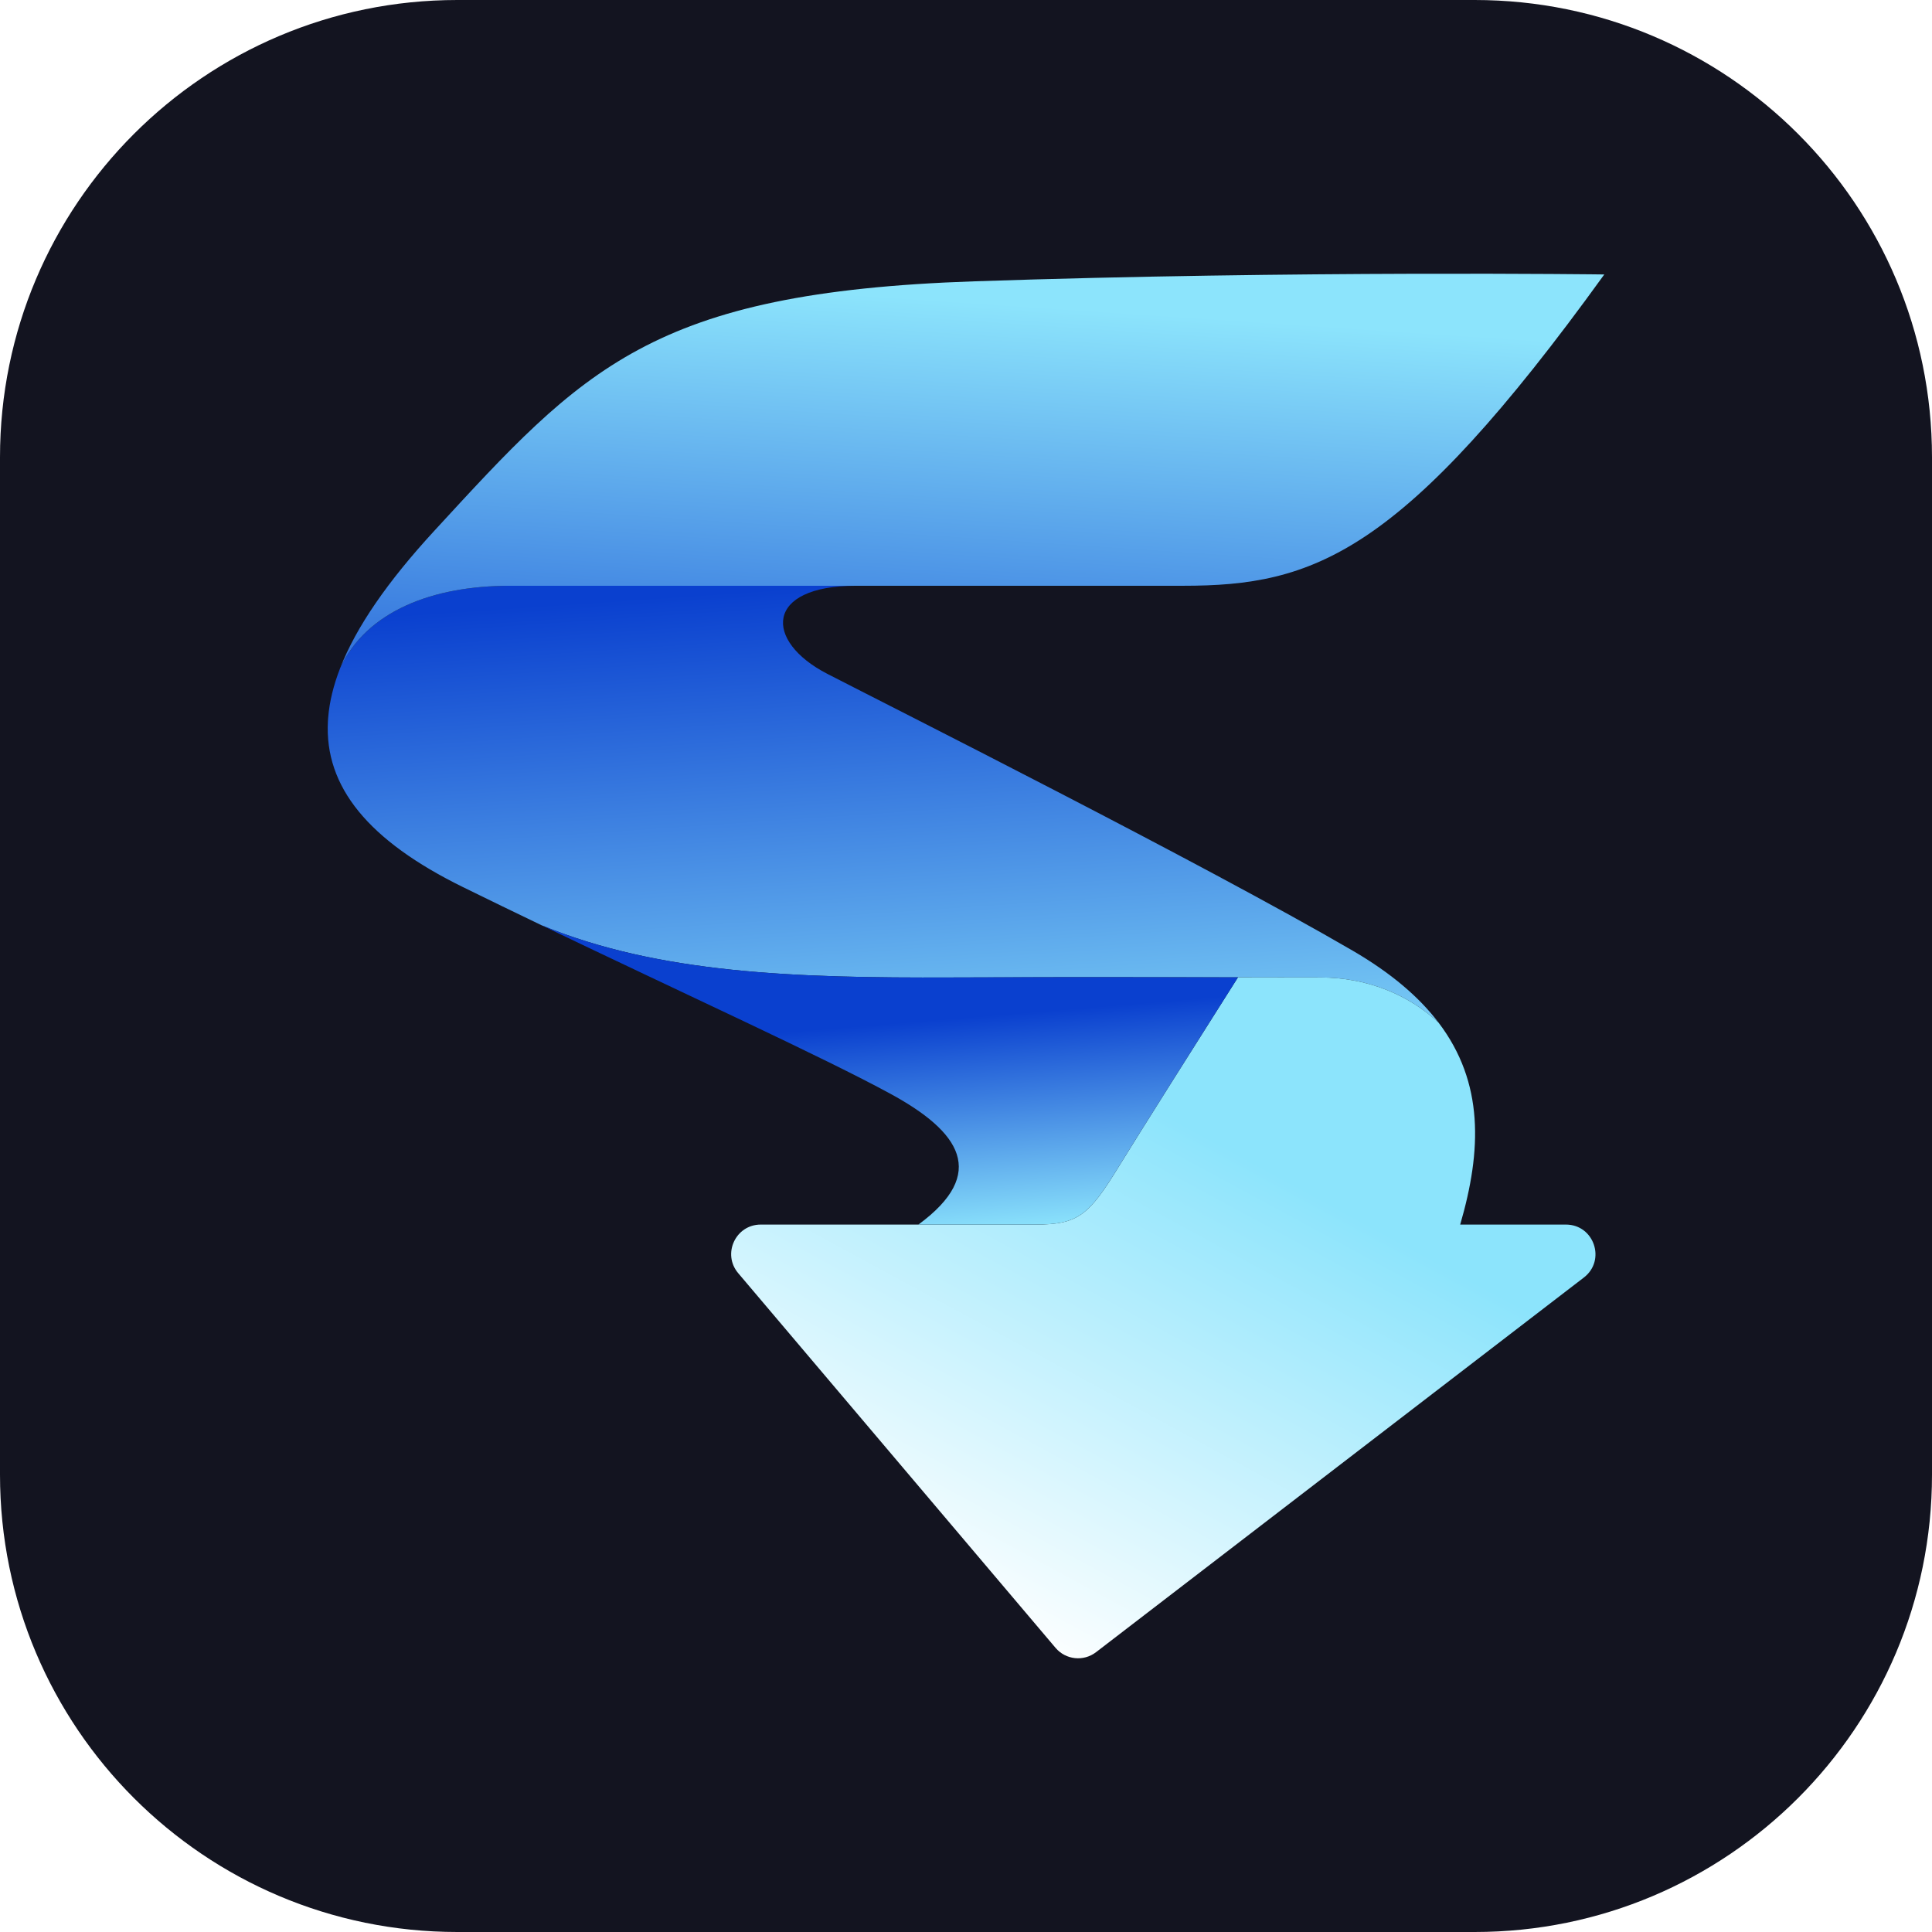
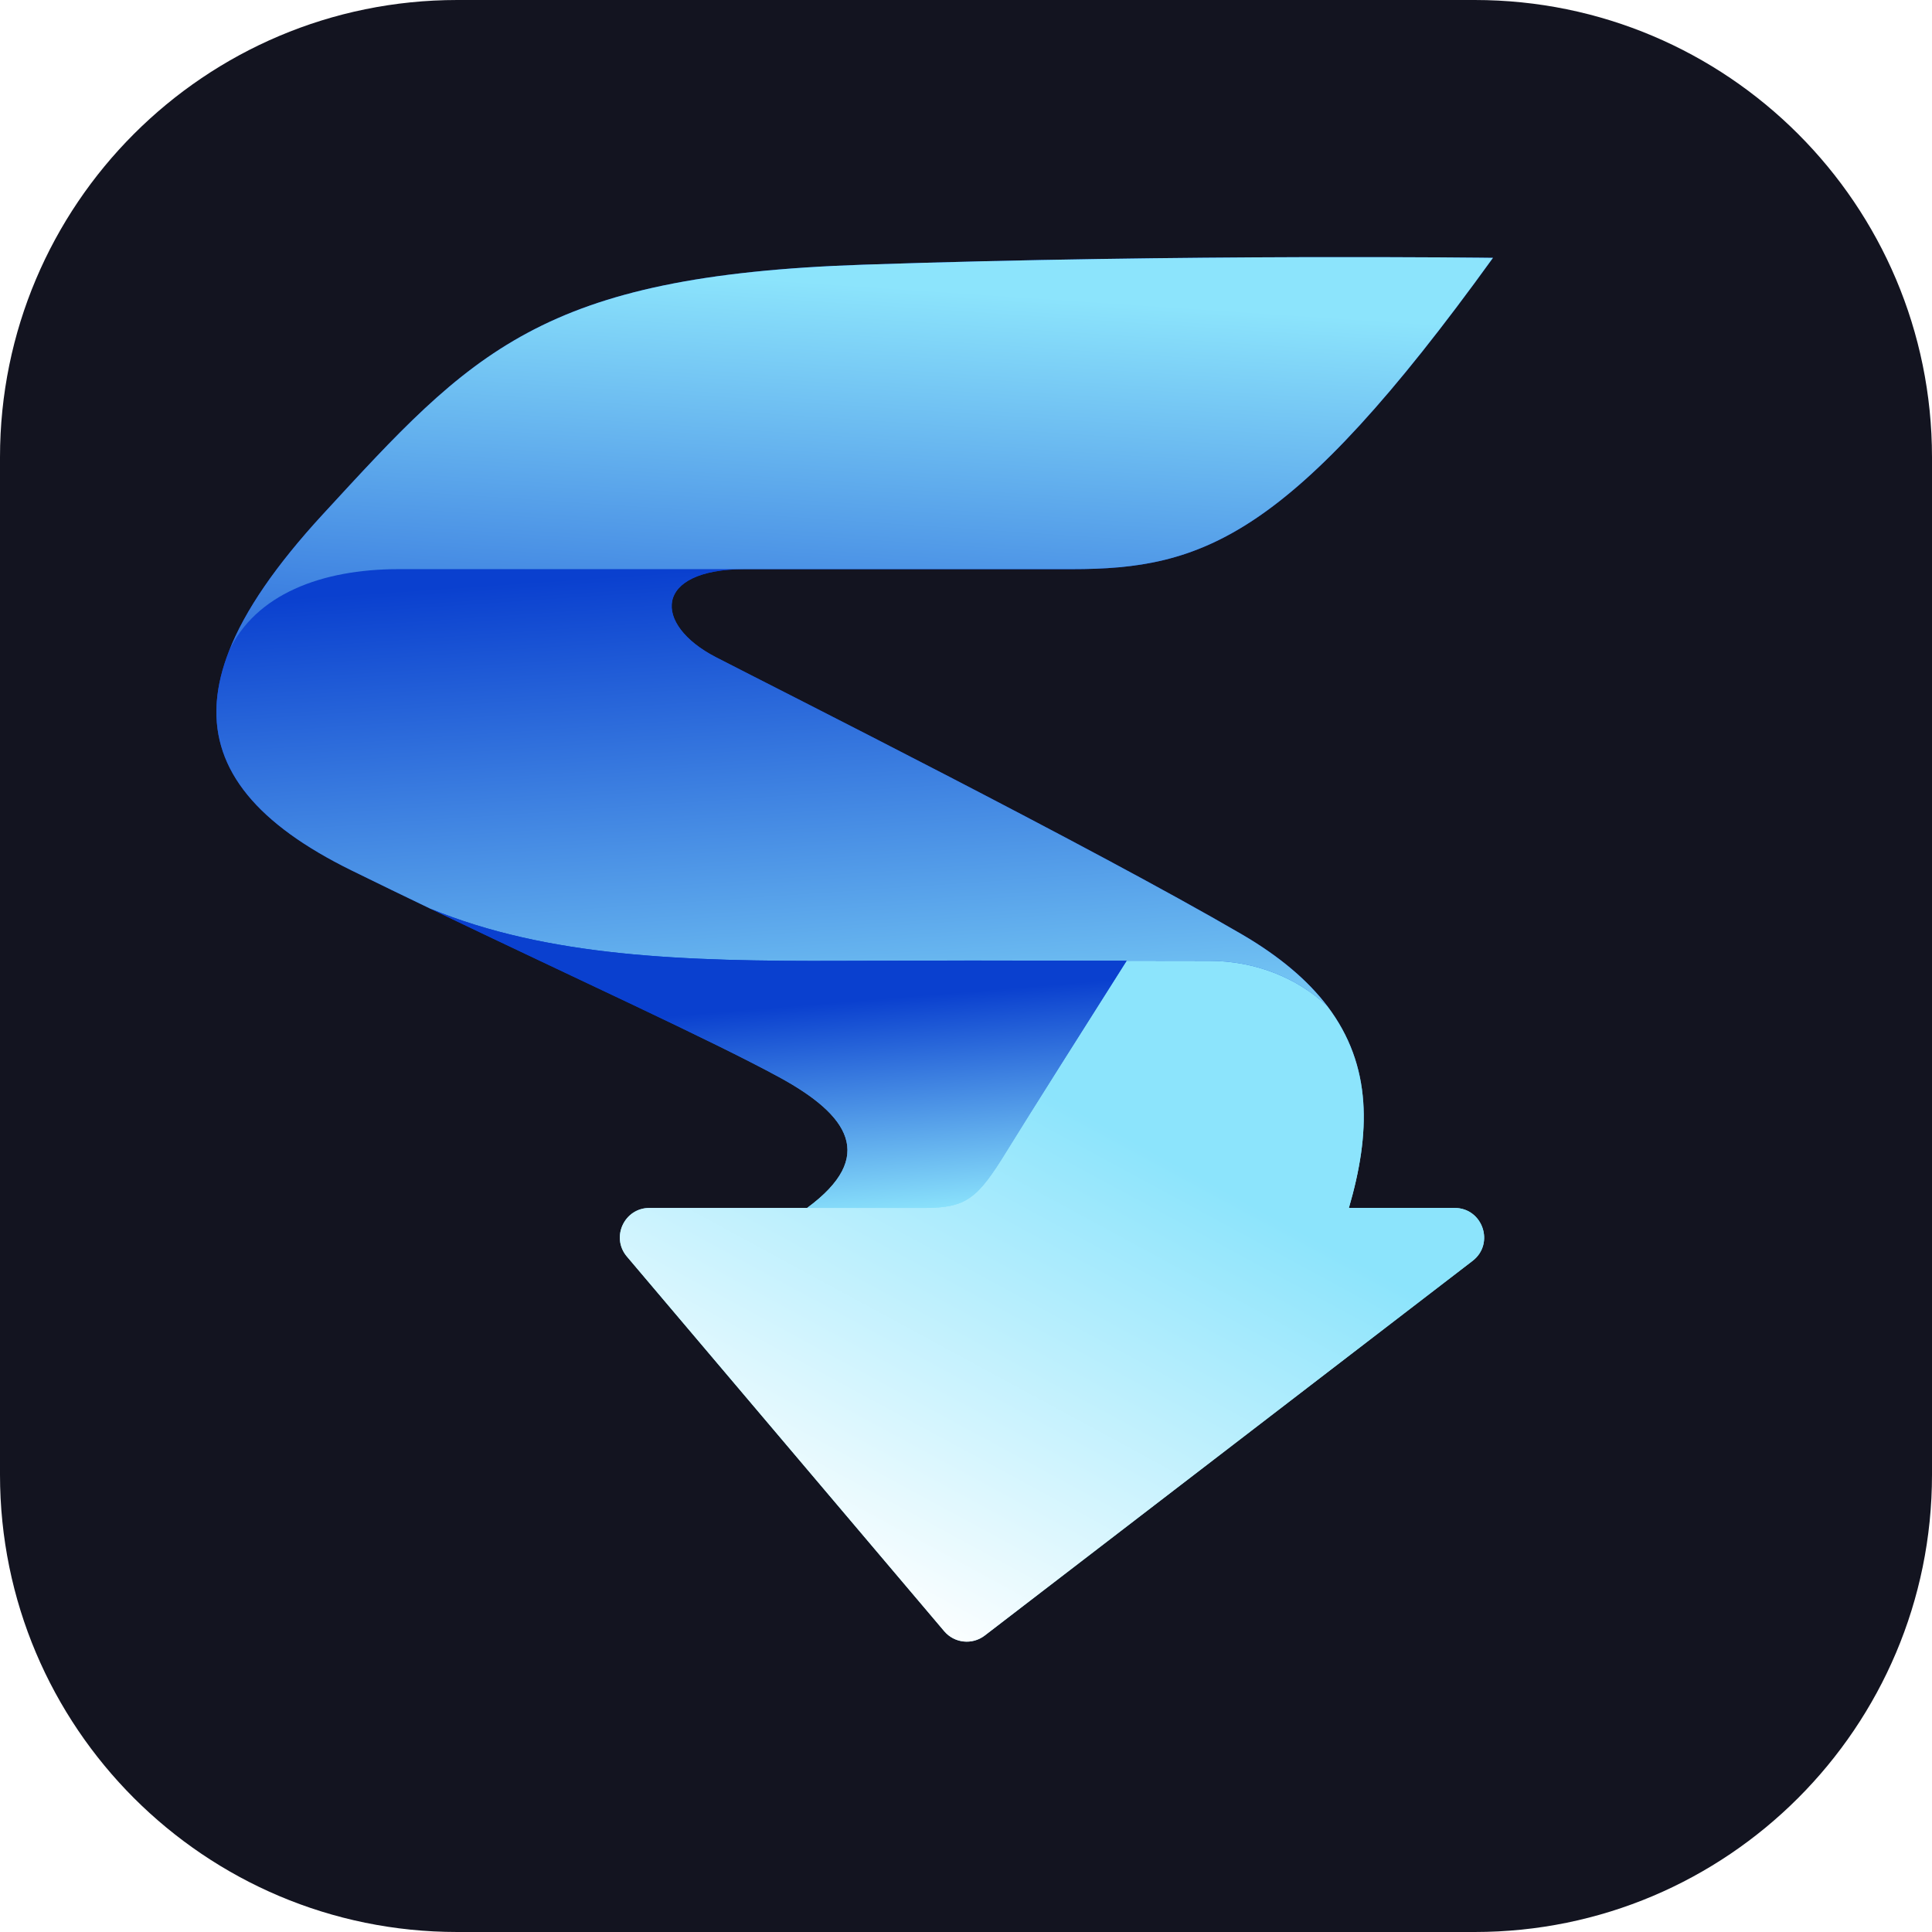
<svg xmlns="http://www.w3.org/2000/svg" width="500" height="500" viewBox="0 0 500 500">
  <defs>
-     <linearGradient id="linear-gradient-1" x1="258.532" y1="148.483" x2="268.428" y2="293.502" gradientUnits="userSpaceOnUse">
+     <linearGradient id="linear-gradient-1" x1="276.736" y1="254.453" x2="281.304" y2="310.406" gradientUnits="userSpaceOnUse">
      <stop offset="0" stop-color="#0a40cf" />
      <stop offset="1" stop-color="#8ce4fc" />
    </linearGradient>
-     <linearGradient id="linear-gradient-2" x1="354.069" y1="84.919" x2="344.173" y2="232.983" gradientUnits="userSpaceOnUse">
+     <linearGradient id="linear-gradient-2" x1="229.722" y1="144.18" x2="239.618" y2="289.199" gradientUnits="userSpaceOnUse">
+       <stop offset="0" stop-color="#0a40cf" />
+       <stop offset="1" stop-color="#8ce4fc" />
+     </linearGradient>
+     <linearGradient id="linear-gradient-3" x1="325.259" y1="80.616" x2="315.363" y2="228.68" gradientUnits="userSpaceOnUse">
      <stop offset="0" stop-color="#8ce4fc" />
      <stop offset="1" stop-color="#0a40cf" />
    </linearGradient>
-     <linearGradient id="linear-gradient-3" x1="289.363" y1="441.946" x2="366.249" y2="299.973" gradientUnits="userSpaceOnUse">
+     <linearGradient id="linear-gradient-4" x1="260.553" y1="437.643" x2="337.439" y2="295.67" gradientUnits="userSpaceOnUse">
      <stop offset="0" stop-color="#ffffff" />
      <stop offset="0.873" stop-color="#8ce4fc" />
-     </linearGradient>
-     <linearGradient id="linear-gradient-4" x1="305.546" y1="258.756" x2="310.114" y2="314.709" gradientUnits="userSpaceOnUse">
-       <stop offset="0" stop-color="#0a40cf" />
-       <stop offset="1" stop-color="#8ce4fc" />
    </linearGradient>
  </defs>
  <g id="Asset_3" data-name="Asset 3">
    <path d="M118.344 0 L381.656 0 C447.016 0 500 52.984 500 118.344 L500 381.656 C500 447.016 447.016 500 381.656 500 L118.344 500 C52.984 500 0 447.016 0 381.656 L0 118.344 C0 52.984 52.984 0 118.344 0 Z" fill="#131420" />
+     <path d="M223.331 68.502 C306.998 65.671 386.377 66.727 386.377 66.727 C333.963 139.348 311.191 147.294 277.361 147.294 L194.4 147.294 L192.691 147.294 C169.048 147.294 168.877 161.617 185.271 170.073 C201.664 178.528 282.429 219.118 321.256 241.725 C331.283 247.562 338.514 253.792 343.513 260.386 C355.269 275.895 354.678 293.421 349.088 312.616 L376.445 312.616 C383.741 312.616 386.885 321.868 381.098 326.314 L254.844 423.279 C251.611 425.762 246.997 425.269 244.363 422.157 L162.239 325.192 C158.034 320.228 161.562 312.616 168.068 312.616 L198.944 312.616 L208.875 312.616 C226.909 299.359 219.719 288.611 201.65 278.776 C184.095 269.22 148.825 253.159 111.37 235.165 C104.624 231.924 97.806 228.62 91.009 225.28 C66.587 213.282 55.093 199.348 56.059 182.29 C56.079 182.016 56.099 181.736 56.116 181.451 C56.445 177.334 57.491 173.037 59.247 168.542 C63.402 157.91 71.528 146.175 83.543 133.119 C122.159 91.156 139.664 71.333 223.331 68.502 Z" fill="url(#linear-gradient-1)" />
    <g>
-       <path d="M88.057 172.845 C94.905 158.153 111.956 151.597 131.944 151.597 L221.501 151.597 C197.858 151.597 197.687 165.92 214.081 174.376 C230.474 182.831 311.239 223.421 350.066 246.028 C360.093 251.865 367.324 258.095 372.323 264.689 C364.495 257.347 353.667 252.968 341.724 252.968 C317.198 252.968 287.021 252.795 246.295 252.968 C205.57 253.14 170.539 251.932 140.18 239.468 L140.18 239.468 L140.18 239.468 C133.434 236.227 126.616 232.923 119.819 229.583 C95.397 217.585 83.903 203.651 84.869 186.593 C84.889 186.319 84.909 186.039 84.926 185.754 L84.926 185.754 C85.255 181.637 86.301 177.34 88.057 172.845 Z" fill="url(#linear-gradient-1)" />
-       <path d="M252.141 72.805 C335.808 69.974 415.187 71.03 415.187 71.03 C362.773 143.651 340.001 151.597 306.171 151.597 L223.21 151.597 L221.501 151.597 L131.944 151.597 C111.956 151.597 94.905 158.153 88.057 172.845 C92.212 162.213 100.338 150.478 112.353 137.422 C150.969 95.459 168.474 75.636 252.141 72.805 Z" fill="url(#linear-gradient-2)" />
-       <path d="M289.456 302.043 C294.616 293.639 310.52 268.502 320.382 252.94 C327.979 252.955 335.06 252.968 341.724 252.968 C353.667 252.968 364.495 257.347 372.323 264.689 C384.079 280.198 383.488 297.724 377.898 316.919 L405.255 316.919 C412.551 316.919 415.695 326.171 409.908 330.617 L283.654 427.582 C280.421 430.065 275.807 429.572 273.173 426.46 L191.049 329.495 C186.844 324.531 190.372 316.919 196.878 316.919 L227.754 316.919 L237.685 316.919 L267.985 316.919 C278.972 316.919 281.786 314.54 289.456 302.043 Z" fill="url(#linear-gradient-3)" />
-       <path d="M230.46 283.079 C212.905 273.523 177.635 257.462 140.18 239.468 C170.539 251.932 205.57 253.14 246.295 252.968 C275.956 252.842 300.021 252.899 320.382 252.94 C310.52 268.502 294.616 293.639 289.456 302.043 C281.786 314.54 278.972 316.919 267.985 316.919 L237.685 316.919 C255.719 303.662 248.529 292.914 230.46 283.079 Z" fill="url(#linear-gradient-4)" />
+       <path d="M59.247 168.542 C66.095 153.85 83.146 147.294 103.134 147.294 L192.691 147.294 C169.048 147.294 168.877 161.617 185.271 170.073 C201.664 178.528 282.429 219.118 321.256 241.725 C331.283 247.562 338.514 253.792 343.513 260.386 C335.685 253.044 324.857 248.665 312.914 248.665 C288.388 248.665 258.211 248.492 217.485 248.665 C176.76 248.837 141.729 247.629 111.37 235.165 L111.37 235.165 L111.37 235.165 C104.624 231.924 97.806 228.62 91.009 225.28 C66.587 213.282 55.093 199.348 56.059 182.29 C56.079 182.016 56.099 181.736 56.116 181.451 L56.116 181.451 C56.445 177.334 57.491 173.037 59.247 168.542 Z" fill="url(#linear-gradient-2)" />
+       <path d="M223.331 68.502 C306.998 65.671 386.377 66.727 386.377 66.727 C333.963 139.348 311.191 147.294 277.361 147.294 L194.4 147.294 L192.691 147.294 L103.134 147.294 C83.146 147.294 66.095 153.85 59.247 168.542 C63.402 157.91 71.528 146.175 83.543 133.119 C122.159 91.156 139.664 71.333 223.331 68.502 Z" fill="url(#linear-gradient-3)" />
+       <path d="M260.646 297.74 C265.806 289.336 281.71 264.199 291.572 248.637 C299.169 248.652 306.25 248.665 312.914 248.665 C324.857 248.665 335.685 253.044 343.513 260.386 C355.269 275.895 354.678 293.421 349.088 312.616 L376.445 312.616 C383.741 312.616 386.885 321.868 381.098 326.314 L254.844 423.279 C251.611 425.762 246.997 425.269 244.363 422.157 L162.239 325.192 C158.034 320.228 161.562 312.616 168.068 312.616 L198.944 312.616 L208.875 312.616 L239.175 312.616 C250.162 312.616 252.976 310.237 260.646 297.74 Z" fill="url(#linear-gradient-4)" />
+       <path d="M201.65 278.776 C184.095 269.22 148.825 253.159 111.37 235.165 C141.729 247.629 176.76 248.837 217.485 248.665 C247.146 248.539 271.211 248.596 291.572 248.637 C281.71 264.199 265.806 289.336 260.646 297.74 C252.976 310.237 250.162 312.616 239.175 312.616 L208.875 312.616 C226.909 299.359 219.719 288.611 201.65 278.776 Z" fill="url(#linear-gradient-1)" />
    </g>
  </g>
</svg>
